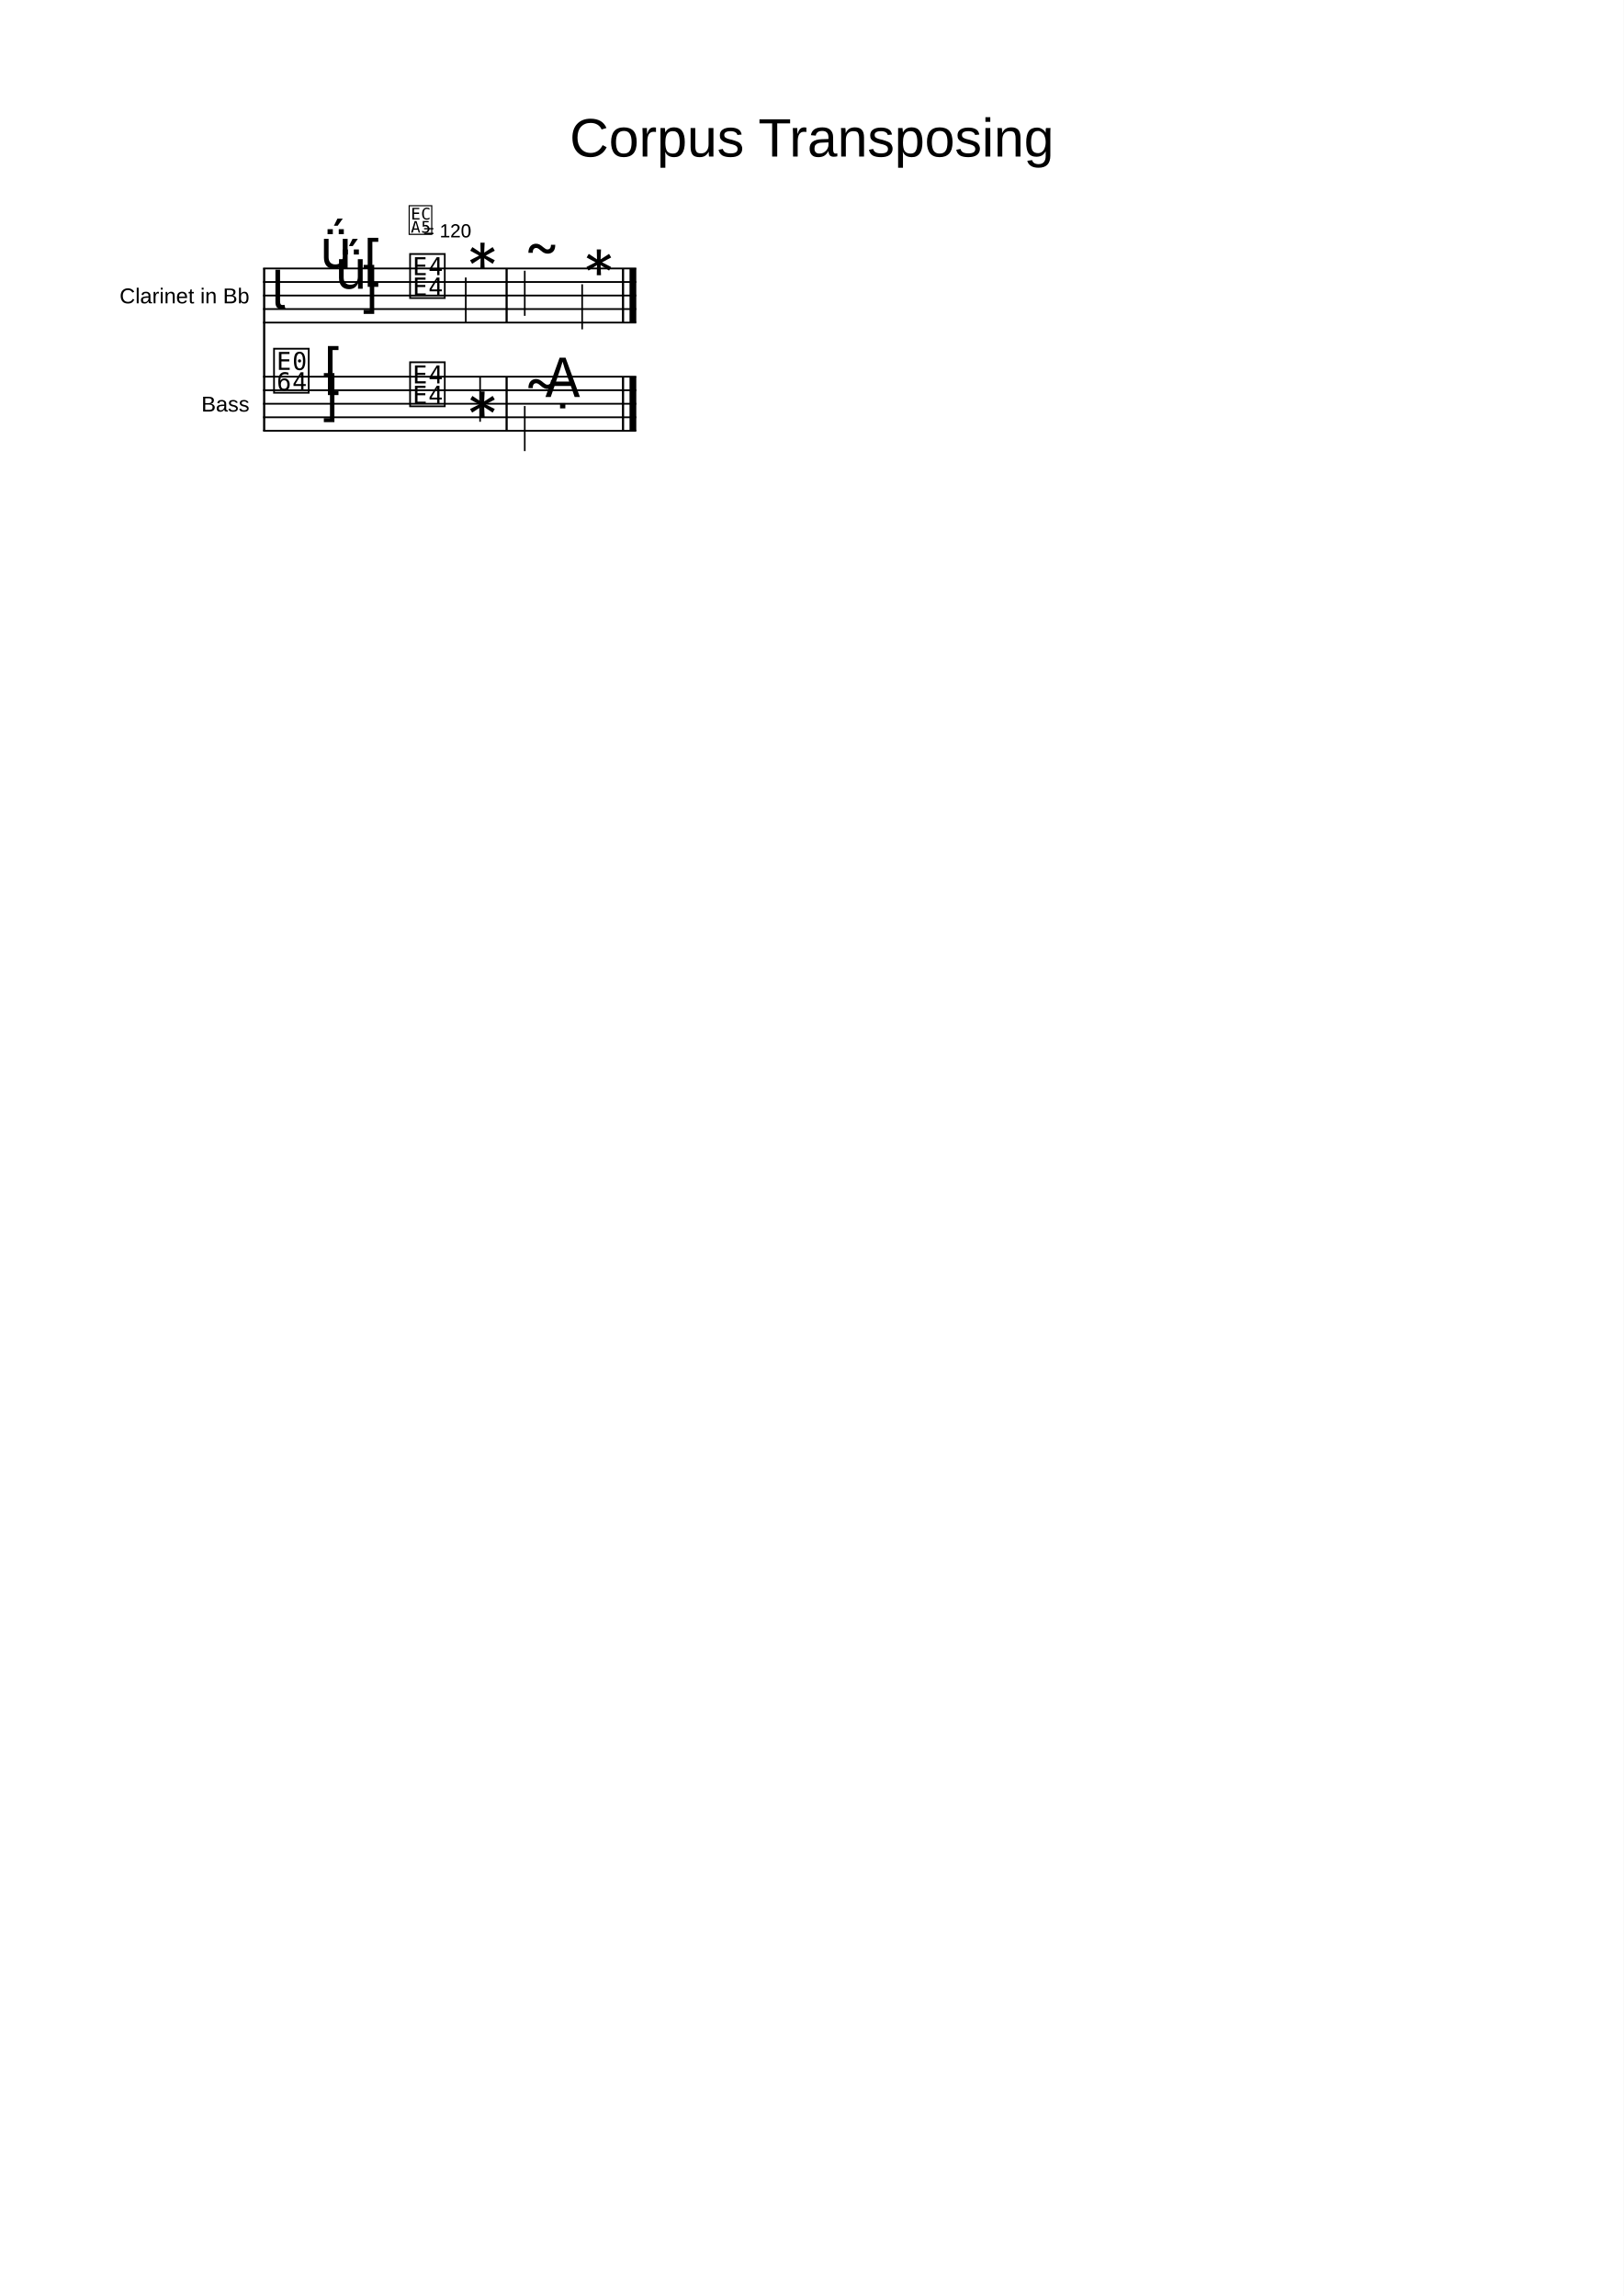
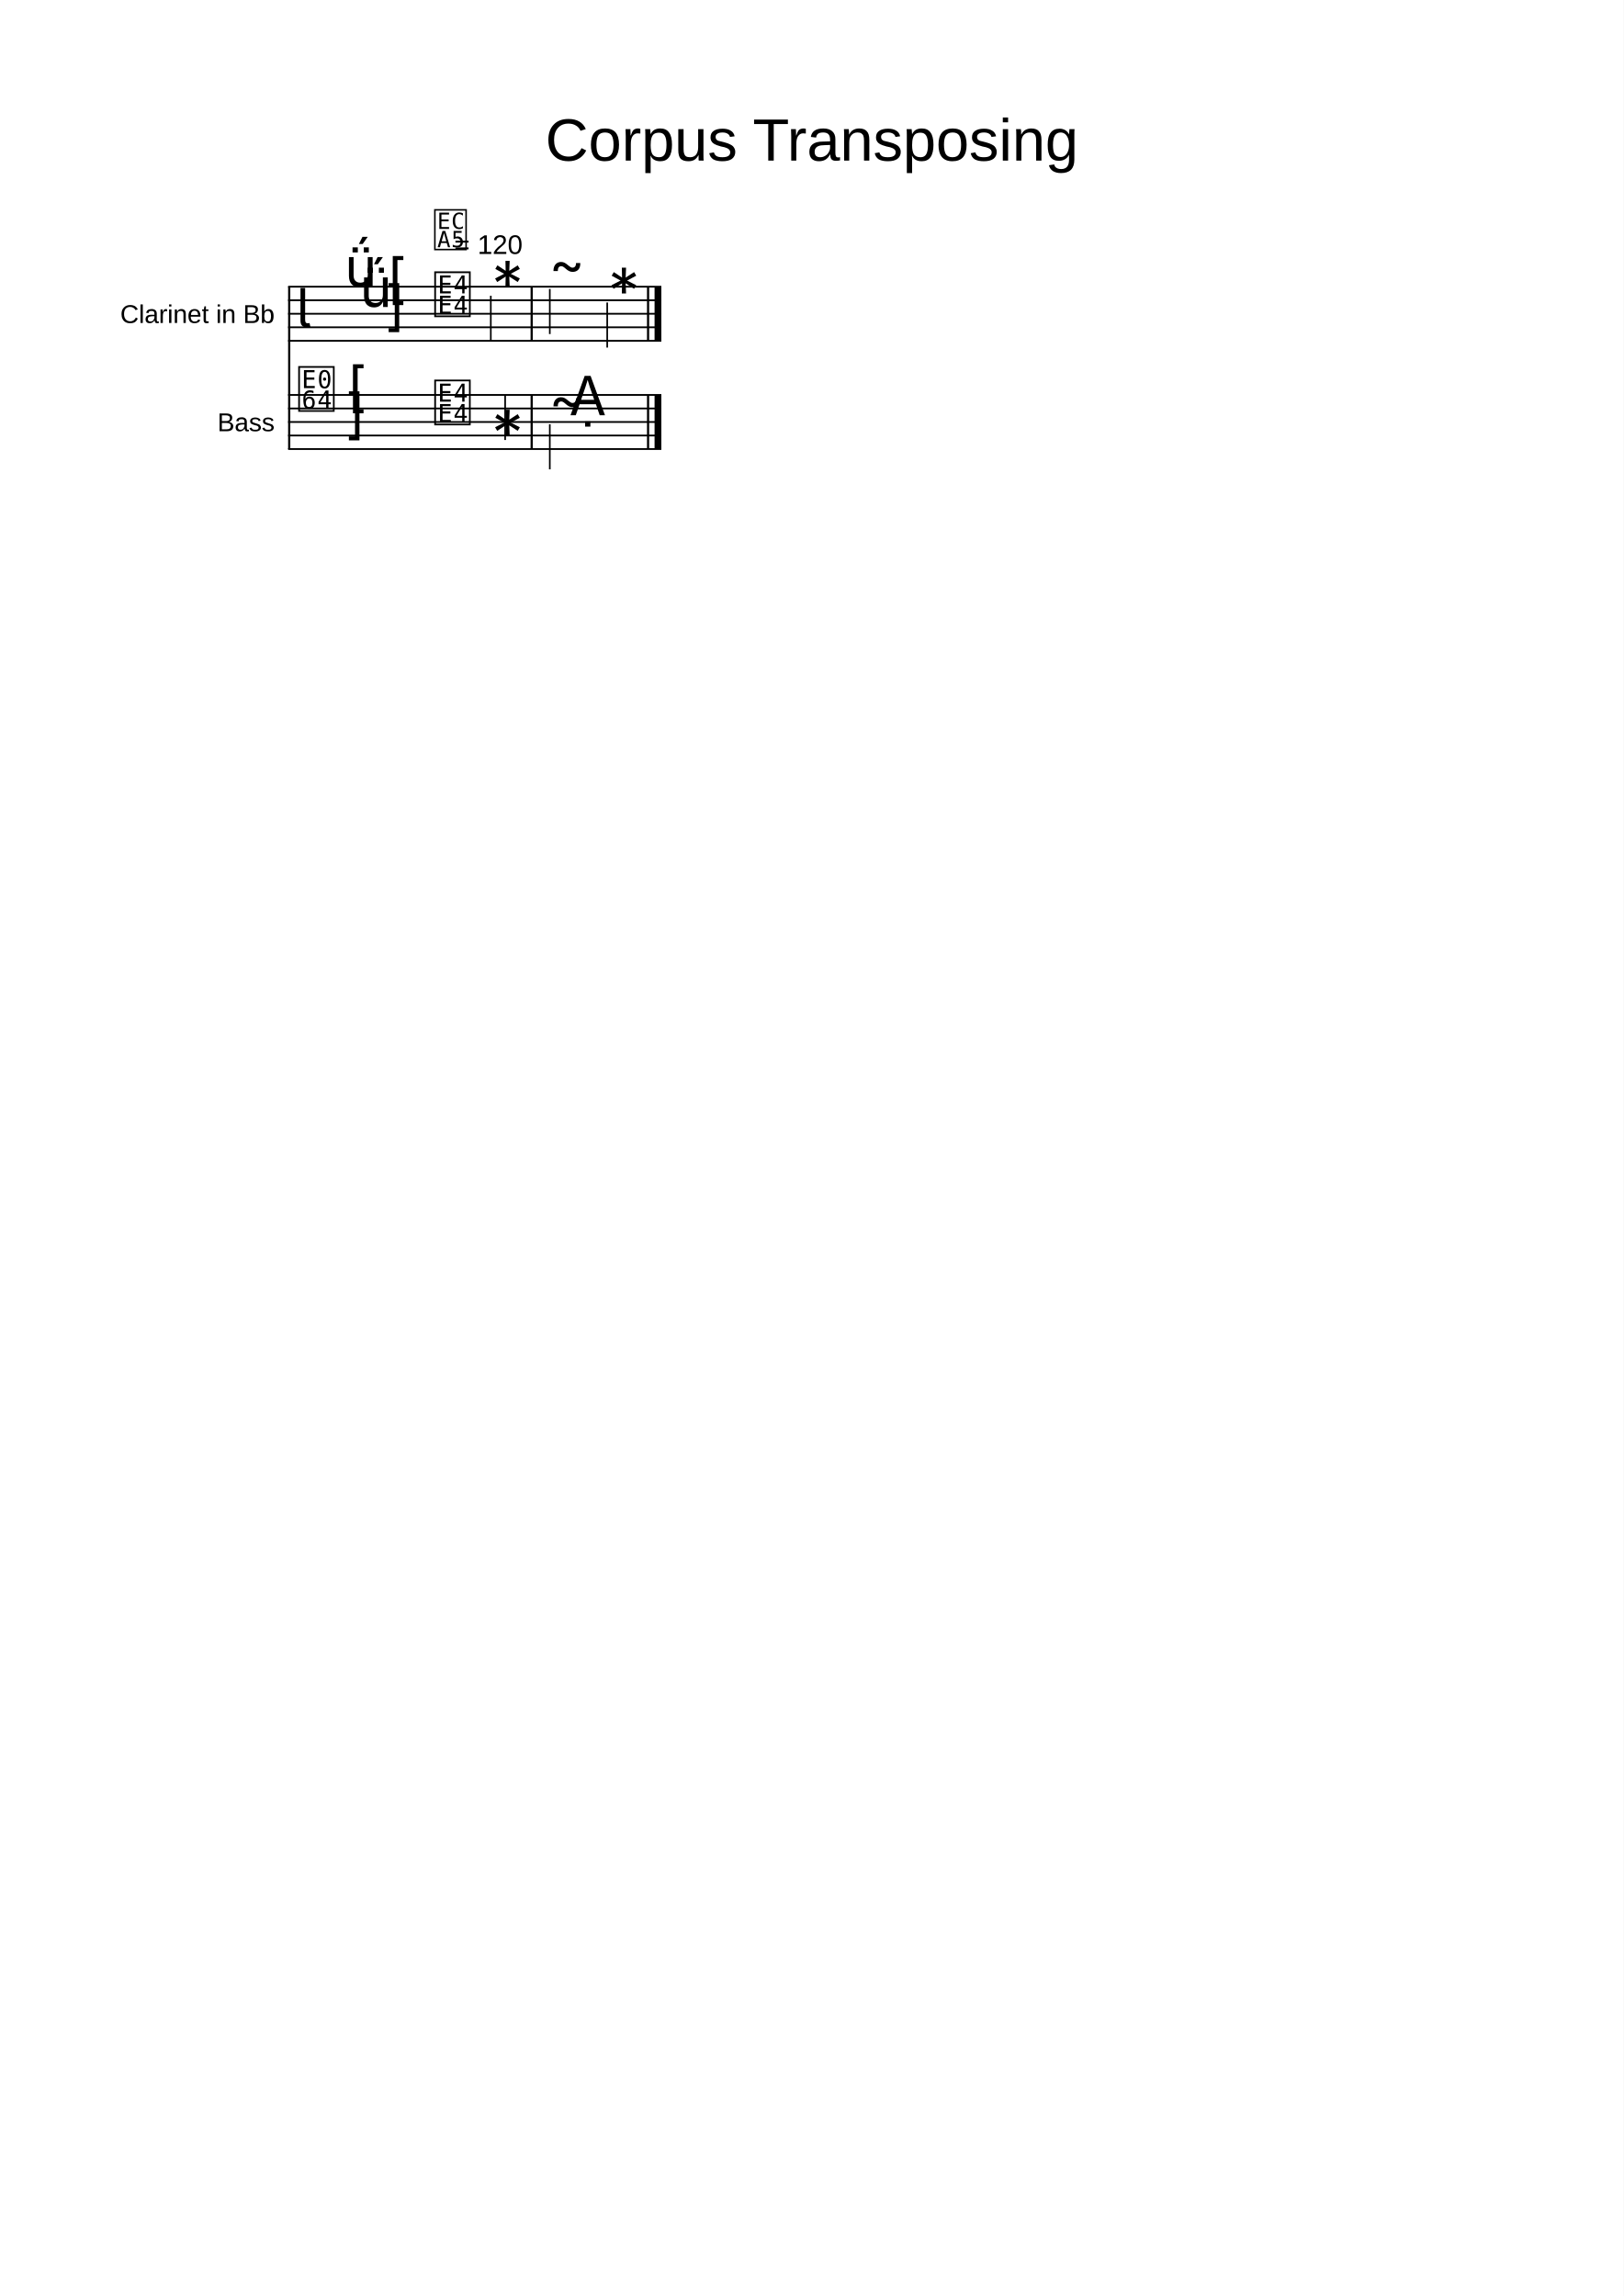
<svg xmlns="http://www.w3.org/2000/svg" width="1200" height="1697.143" viewBox="0 0 120 169.714">
  <style>@font-face{font-family:"Bravura";src:url("Bravura.otf")}text{font-family:"Bravura";font-size:4px}text.t{font-family:Arial,Helvetica,sans-serif}</style>
  <rect x="0" y="0" width="120" height="169.714" fill="white" />
  <g fill="black" stroke="black">
-     <line class="staffLine" x1="19.443" y1="19.844" x2="47.025" y2="19.844" stroke-width="0.13" />
-     <line class="staffLine" x1="19.443" y1="20.844" x2="47.025" y2="20.844" stroke-width="0.13" />
-     <line class="staffLine" x1="19.443" y1="21.844" x2="47.025" y2="21.844" stroke-width="0.13" />
-     <line class="staffLine" x1="19.443" y1="22.844" x2="47.025" y2="22.844" stroke-width="0.13" />
-     <line class="staffLine" x1="19.443" y1="23.844" x2="47.025" y2="23.844" stroke-width="0.13" />
-     <line class="stem" x1="34.422" y1="20.512" x2="34.422" y2="23.844" stroke-width="0.12" />
-     <line class="barline" x1="37.442" y1="19.844" x2="37.442" y2="23.844" stroke-width="0.16" />
-     <line class="stem" x1="38.782" y1="20.012" x2="38.782" y2="23.344" stroke-width="0.12" />
-     <line class="stem" x1="43.025" y1="21.012" x2="43.025" y2="24.344" stroke-width="0.12" />
-     <line class="barline" x1="46.045" y1="19.844" x2="46.045" y2="23.844" stroke-width="0.16" />
-     <line class="barline" x1="46.775" y1="19.844" x2="46.775" y2="23.844" stroke-width="0.5" />
-     <line class="staffLine" x1="19.443" y1="27.844" x2="47.025" y2="27.844" stroke-width="0.13" />
-     <line class="staffLine" x1="19.443" y1="28.844" x2="47.025" y2="28.844" stroke-width="0.13" />
-     <line class="staffLine" x1="19.443" y1="29.844" x2="47.025" y2="29.844" stroke-width="0.13" />
-     <line class="staffLine" x1="19.443" y1="30.844" x2="47.025" y2="30.844" stroke-width="0.13" />
-     <line class="staffLine" x1="19.443" y1="31.844" x2="47.025" y2="31.844" stroke-width="0.13" />
-     <line class="stem" x1="35.482" y1="31.176" x2="35.482" y2="27.844" stroke-width="0.12" />
-     <line class="barline" x1="37.442" y1="27.844" x2="37.442" y2="31.844" stroke-width="0.16" />
-     <line class="stem" x1="38.782" y1="30.012" x2="38.782" y2="33.344" stroke-width="0.12" />
-     <line class="barline" x1="46.045" y1="27.844" x2="46.045" y2="31.844" stroke-width="0.16" />
-     <line class="barline" x1="46.775" y1="27.844" x2="46.775" y2="31.844" stroke-width="0.5" />
-     <line class="barline" x1="19.523" y1="19.844" x2="19.523" y2="31.844" stroke-width="0.16" />
-     <text class="clef" x="20.043" y="22.844" stroke="none"></text>
-     <text class="keySignature" x="23.627" y="19.844" stroke="none"></text>
-     <text class="keySignature" x="24.743" y="21.344" stroke="none"></text>
-     <text class="timeSignature" x="26.737" y="20.844" stroke="none"></text>
-     <text class="timeSignature" x="26.639" y="22.844" stroke="none"></text>
-     <text class="rest" x="30.119" y="21.844" stroke="none"></text>
-     <text class="notehead" x="34.362" y="20.344" stroke="none"></text>
-     <text class="notehead" x="38.722" y="19.844" stroke="none"></text>
-     <text class="notehead" x="42.965" y="20.844" stroke="none"></text>
-     <text class="clef" x="20.063" y="28.844" stroke="none"></text>
-     <text class="timeSignature" x="23.797" y="28.844" stroke="none"></text>
-     <text class="timeSignature" x="23.699" y="30.844" stroke="none"></text>
-     <text class="rest" x="30.119" y="29.844" stroke="none"></text>
-     <text class="notehead" x="34.362" y="31.344" stroke="none"></text>
-     <text class="notehead" x="38.722" y="29.844" stroke="none"></text>
-     <text class="dot" x="40.202" y="29.344" stroke="none"></text>
-     <text class="tempo" x="30.119" y="17.2" style="font-size:2.6px" stroke="none"></text>
-     <text class="t credit" x="60" y="11.571" style="font-size:4px" text-anchor="middle" stroke="none">Corpus Transposing</text>
-     <text class="t tempo" x="31.283" y="17.55" style="font-size:1.4px" text-anchor="start" stroke="none">= 120</text>
-     <text class="t trackName" x="18.443" y="22.42" style="font-size:1.6px" text-anchor="end" stroke="none">Clarinet in Bb</text>
-     <text class="t trackName" x="18.443" y="30.42" style="font-size:1.6px" text-anchor="end" stroke="none">Bass</text>
+     <line class="staffLine" x1="21.294" y1="21.192" x2="48.876" y2="21.192" stroke-width="0.13" />
+     <line class="staffLine" x1="21.294" y1="22.192" x2="48.876" y2="22.192" stroke-width="0.13" />
+     <line class="staffLine" x1="21.294" y1="23.192" x2="48.876" y2="23.192" stroke-width="0.13" />
+     <line class="staffLine" x1="21.294" y1="24.192" x2="48.876" y2="24.192" stroke-width="0.13" />
+     <line class="staffLine" x1="21.294" y1="25.192" x2="48.876" y2="25.192" stroke-width="0.13" />
+     <line class="stem" x1="36.273" y1="21.86" x2="36.273" y2="25.192" stroke-width="0.12" />
+     <line class="barline" x1="39.293" y1="21.192" x2="39.293" y2="25.192" stroke-width="0.16" />
+     <line class="stem" x1="40.633" y1="21.36" x2="40.633" y2="24.692" stroke-width="0.12" />
+     <line class="stem" x1="44.876" y1="22.36" x2="44.876" y2="25.692" stroke-width="0.12" />
+     <line class="barline" x1="47.896" y1="21.192" x2="47.896" y2="25.192" stroke-width="0.16" />
+     <line class="barline" x1="48.626" y1="21.192" x2="48.626" y2="25.192" stroke-width="0.5" />
+     <line class="staffLine" x1="21.294" y1="29.192" x2="48.876" y2="29.192" stroke-width="0.13" />
+     <line class="staffLine" x1="21.294" y1="30.192" x2="48.876" y2="30.192" stroke-width="0.13" />
+     <line class="staffLine" x1="21.294" y1="31.192" x2="48.876" y2="31.192" stroke-width="0.13" />
+     <line class="staffLine" x1="21.294" y1="32.192" x2="48.876" y2="32.192" stroke-width="0.13" />
+     <line class="staffLine" x1="21.294" y1="33.192" x2="48.876" y2="33.192" stroke-width="0.13" />
+     <line class="stem" x1="37.333" y1="32.524" x2="37.333" y2="29.192" stroke-width="0.12" />
+     <line class="barline" x1="39.293" y1="29.192" x2="39.293" y2="33.192" stroke-width="0.16" />
+     <line class="stem" x1="40.633" y1="31.36" x2="40.633" y2="34.692" stroke-width="0.12" />
+     <line class="barline" x1="47.896" y1="29.192" x2="47.896" y2="33.192" stroke-width="0.16" />
+     <line class="barline" x1="48.626" y1="29.192" x2="48.626" y2="33.192" stroke-width="0.5" />
+     <line class="barline" x1="21.374" y1="21.192" x2="21.374" y2="33.192" stroke-width="0.16" />
+     <text class="clef" x="21.894" y="24.192" stroke="none"></text>
+     <text class="keySignature" x="25.478" y="21.192" stroke="none"></text>
+     <text class="keySignature" x="26.594" y="22.692" stroke="none"></text>
+     <text class="timeSignature" x="28.588" y="22.192" stroke="none"></text>
+     <text class="timeSignature" x="28.49" y="24.192" stroke="none"></text>
+     <text class="rest" x="31.97" y="23.192" stroke="none"></text>
+     <text class="notehead" x="36.213" y="21.692" stroke="none"></text>
+     <text class="notehead" x="40.573" y="21.192" stroke="none"></text>
+     <text class="notehead" x="44.816" y="22.192" stroke="none"></text>
+     <text class="clef" x="21.914" y="30.192" stroke="none"></text>
+     <text class="timeSignature" x="25.648" y="30.192" stroke="none"></text>
+     <text class="timeSignature" x="25.55" y="32.192" stroke="none"></text>
+     <text class="rest" x="31.97" y="31.192" stroke="none"></text>
+     <text class="notehead" x="36.213" y="32.692" stroke="none"></text>
+     <text class="notehead" x="40.573" y="31.192" stroke="none"></text>
+     <text class="dot" x="42.053" y="30.692" stroke="none"></text>
+     <text class="tempo" x="31.97" y="18.272" style="font-size:3.6px" stroke="none"></text>
+     <text class="t credit" x="60" y="11.871" style="font-size:4.4px" text-anchor="middle" stroke="none">Corpus Transposing</text>
+     <text class="t tempo" x="33.566" y="18.772" style="font-size:2px" text-anchor="start" stroke="none">= 120</text>
+     <text class="t trackName" x="20.294" y="23.876" style="font-size:1.9px" text-anchor="end" stroke="none">Clarinet in Bb</text>
+     <text class="t trackName" x="20.294" y="31.876" style="font-size:1.9px" text-anchor="end" stroke="none">Bass</text>
  </g>
</svg>
